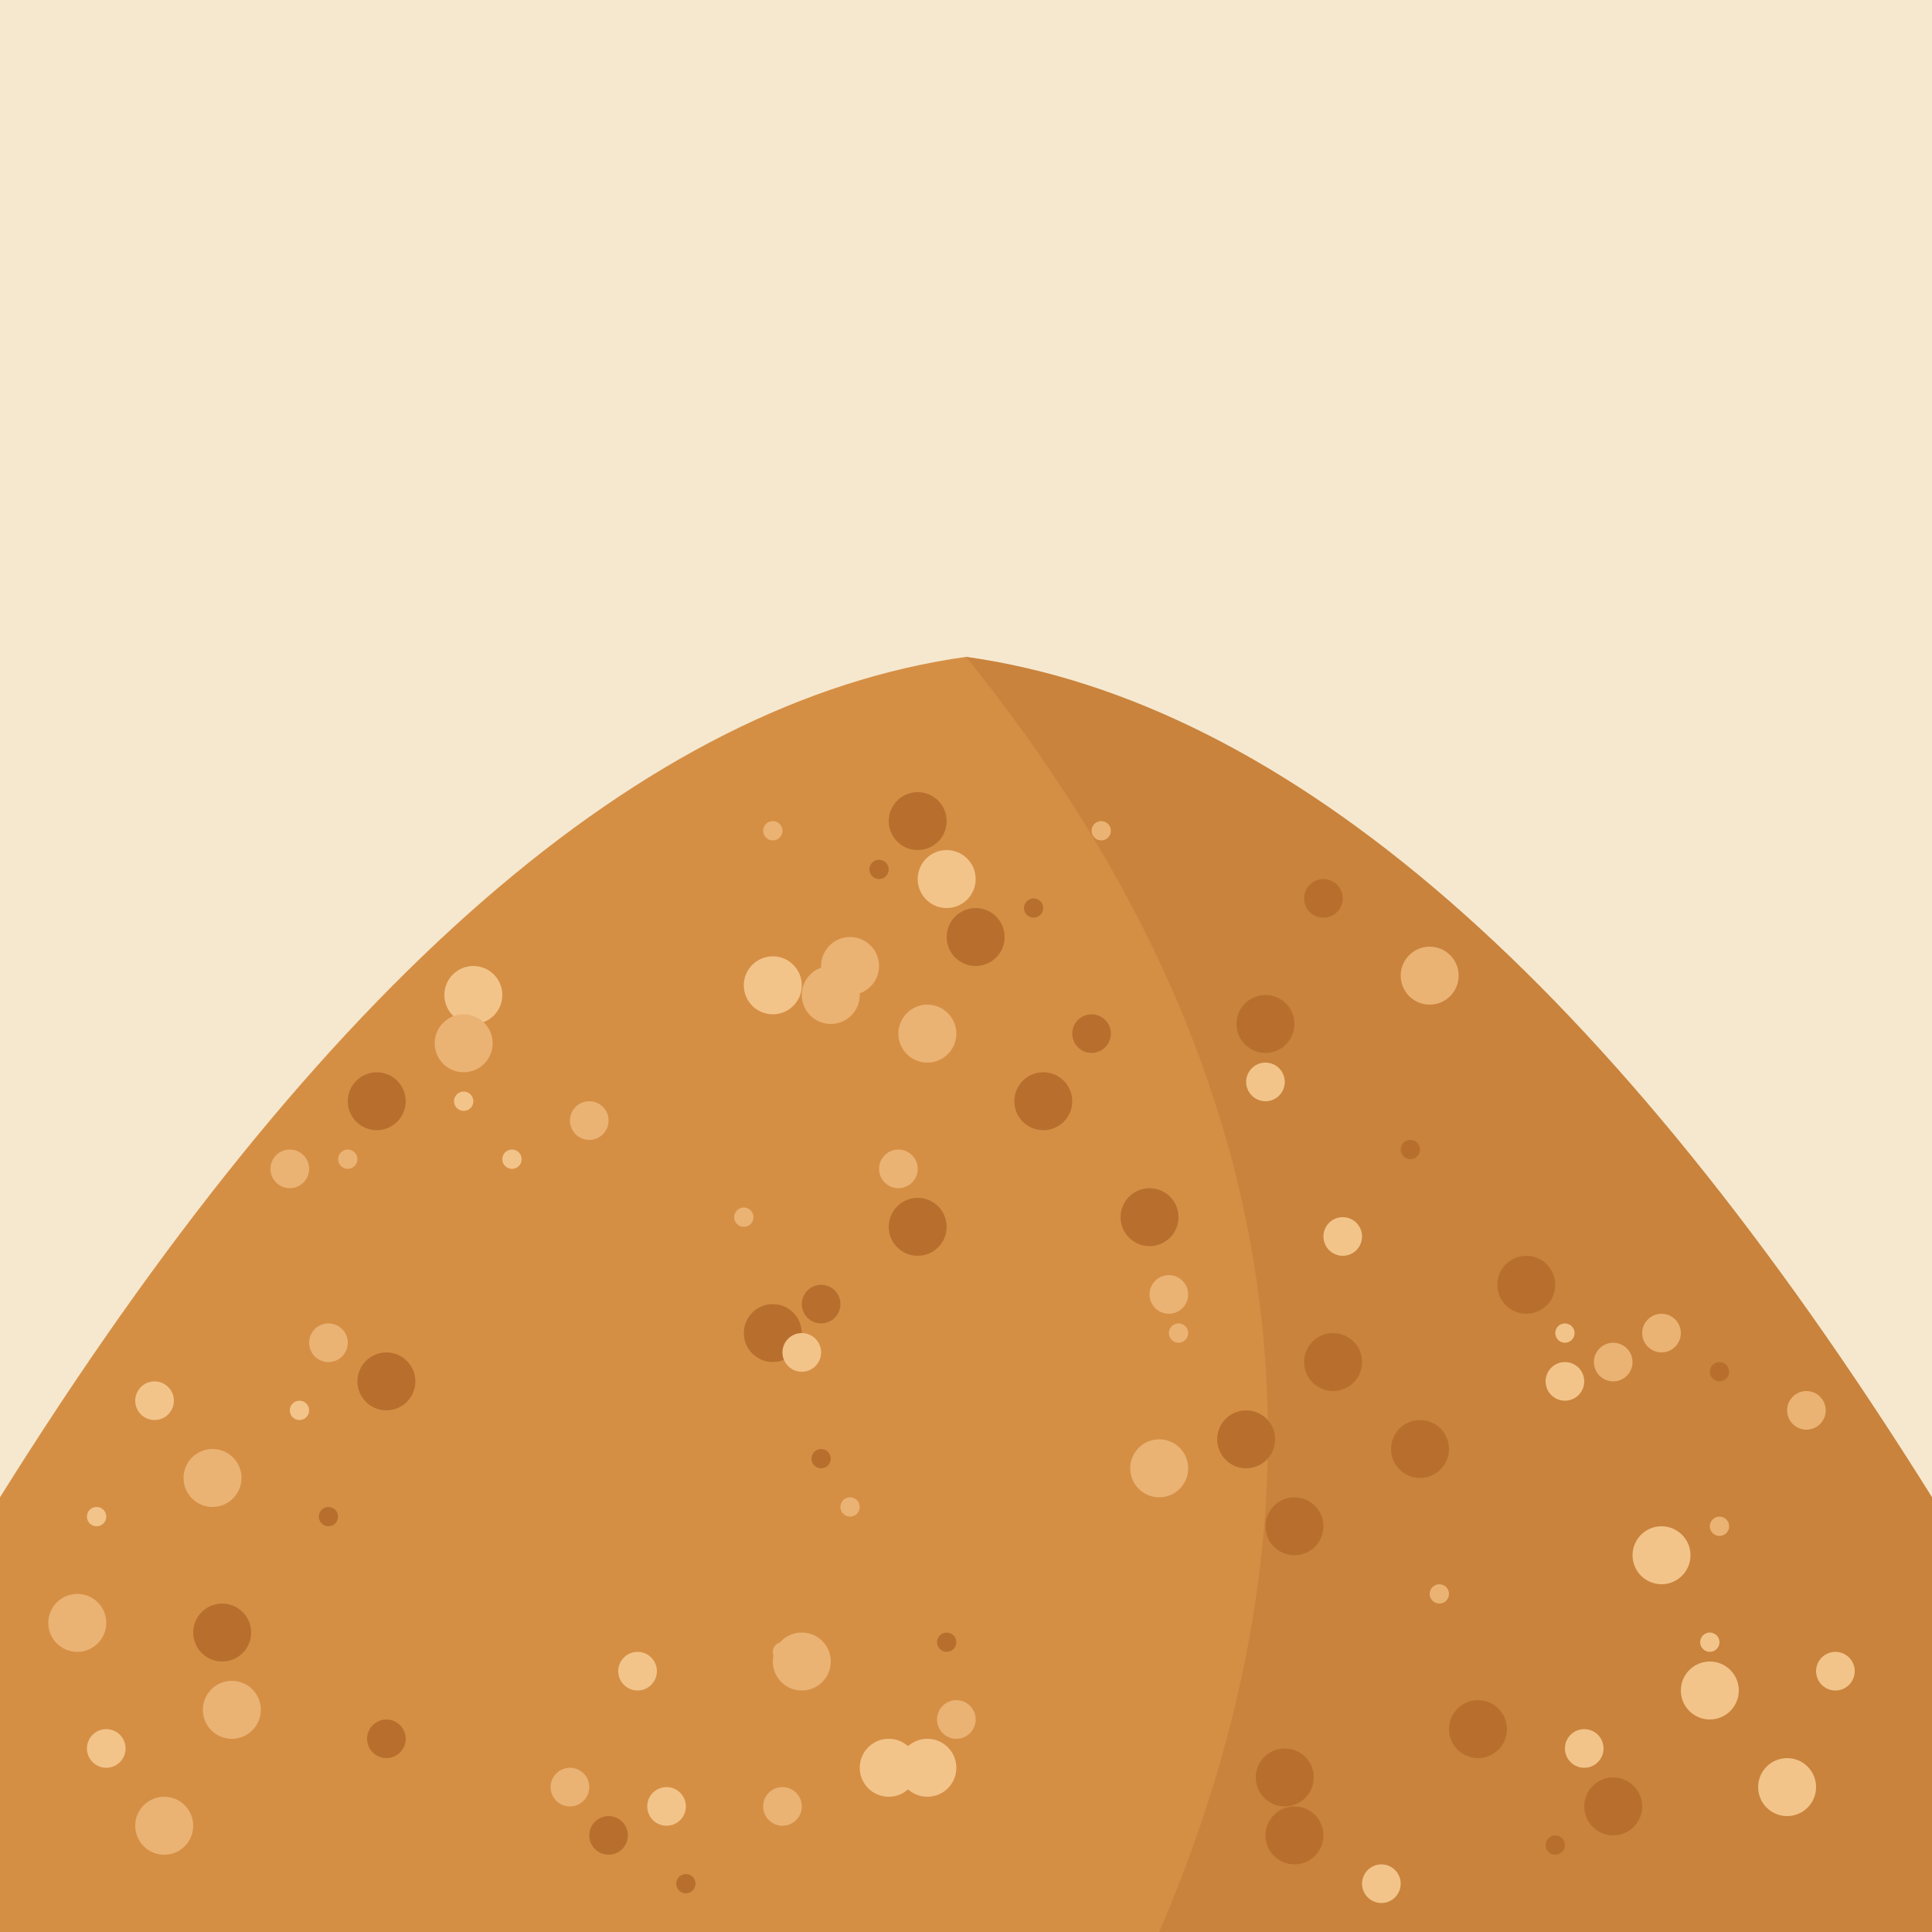
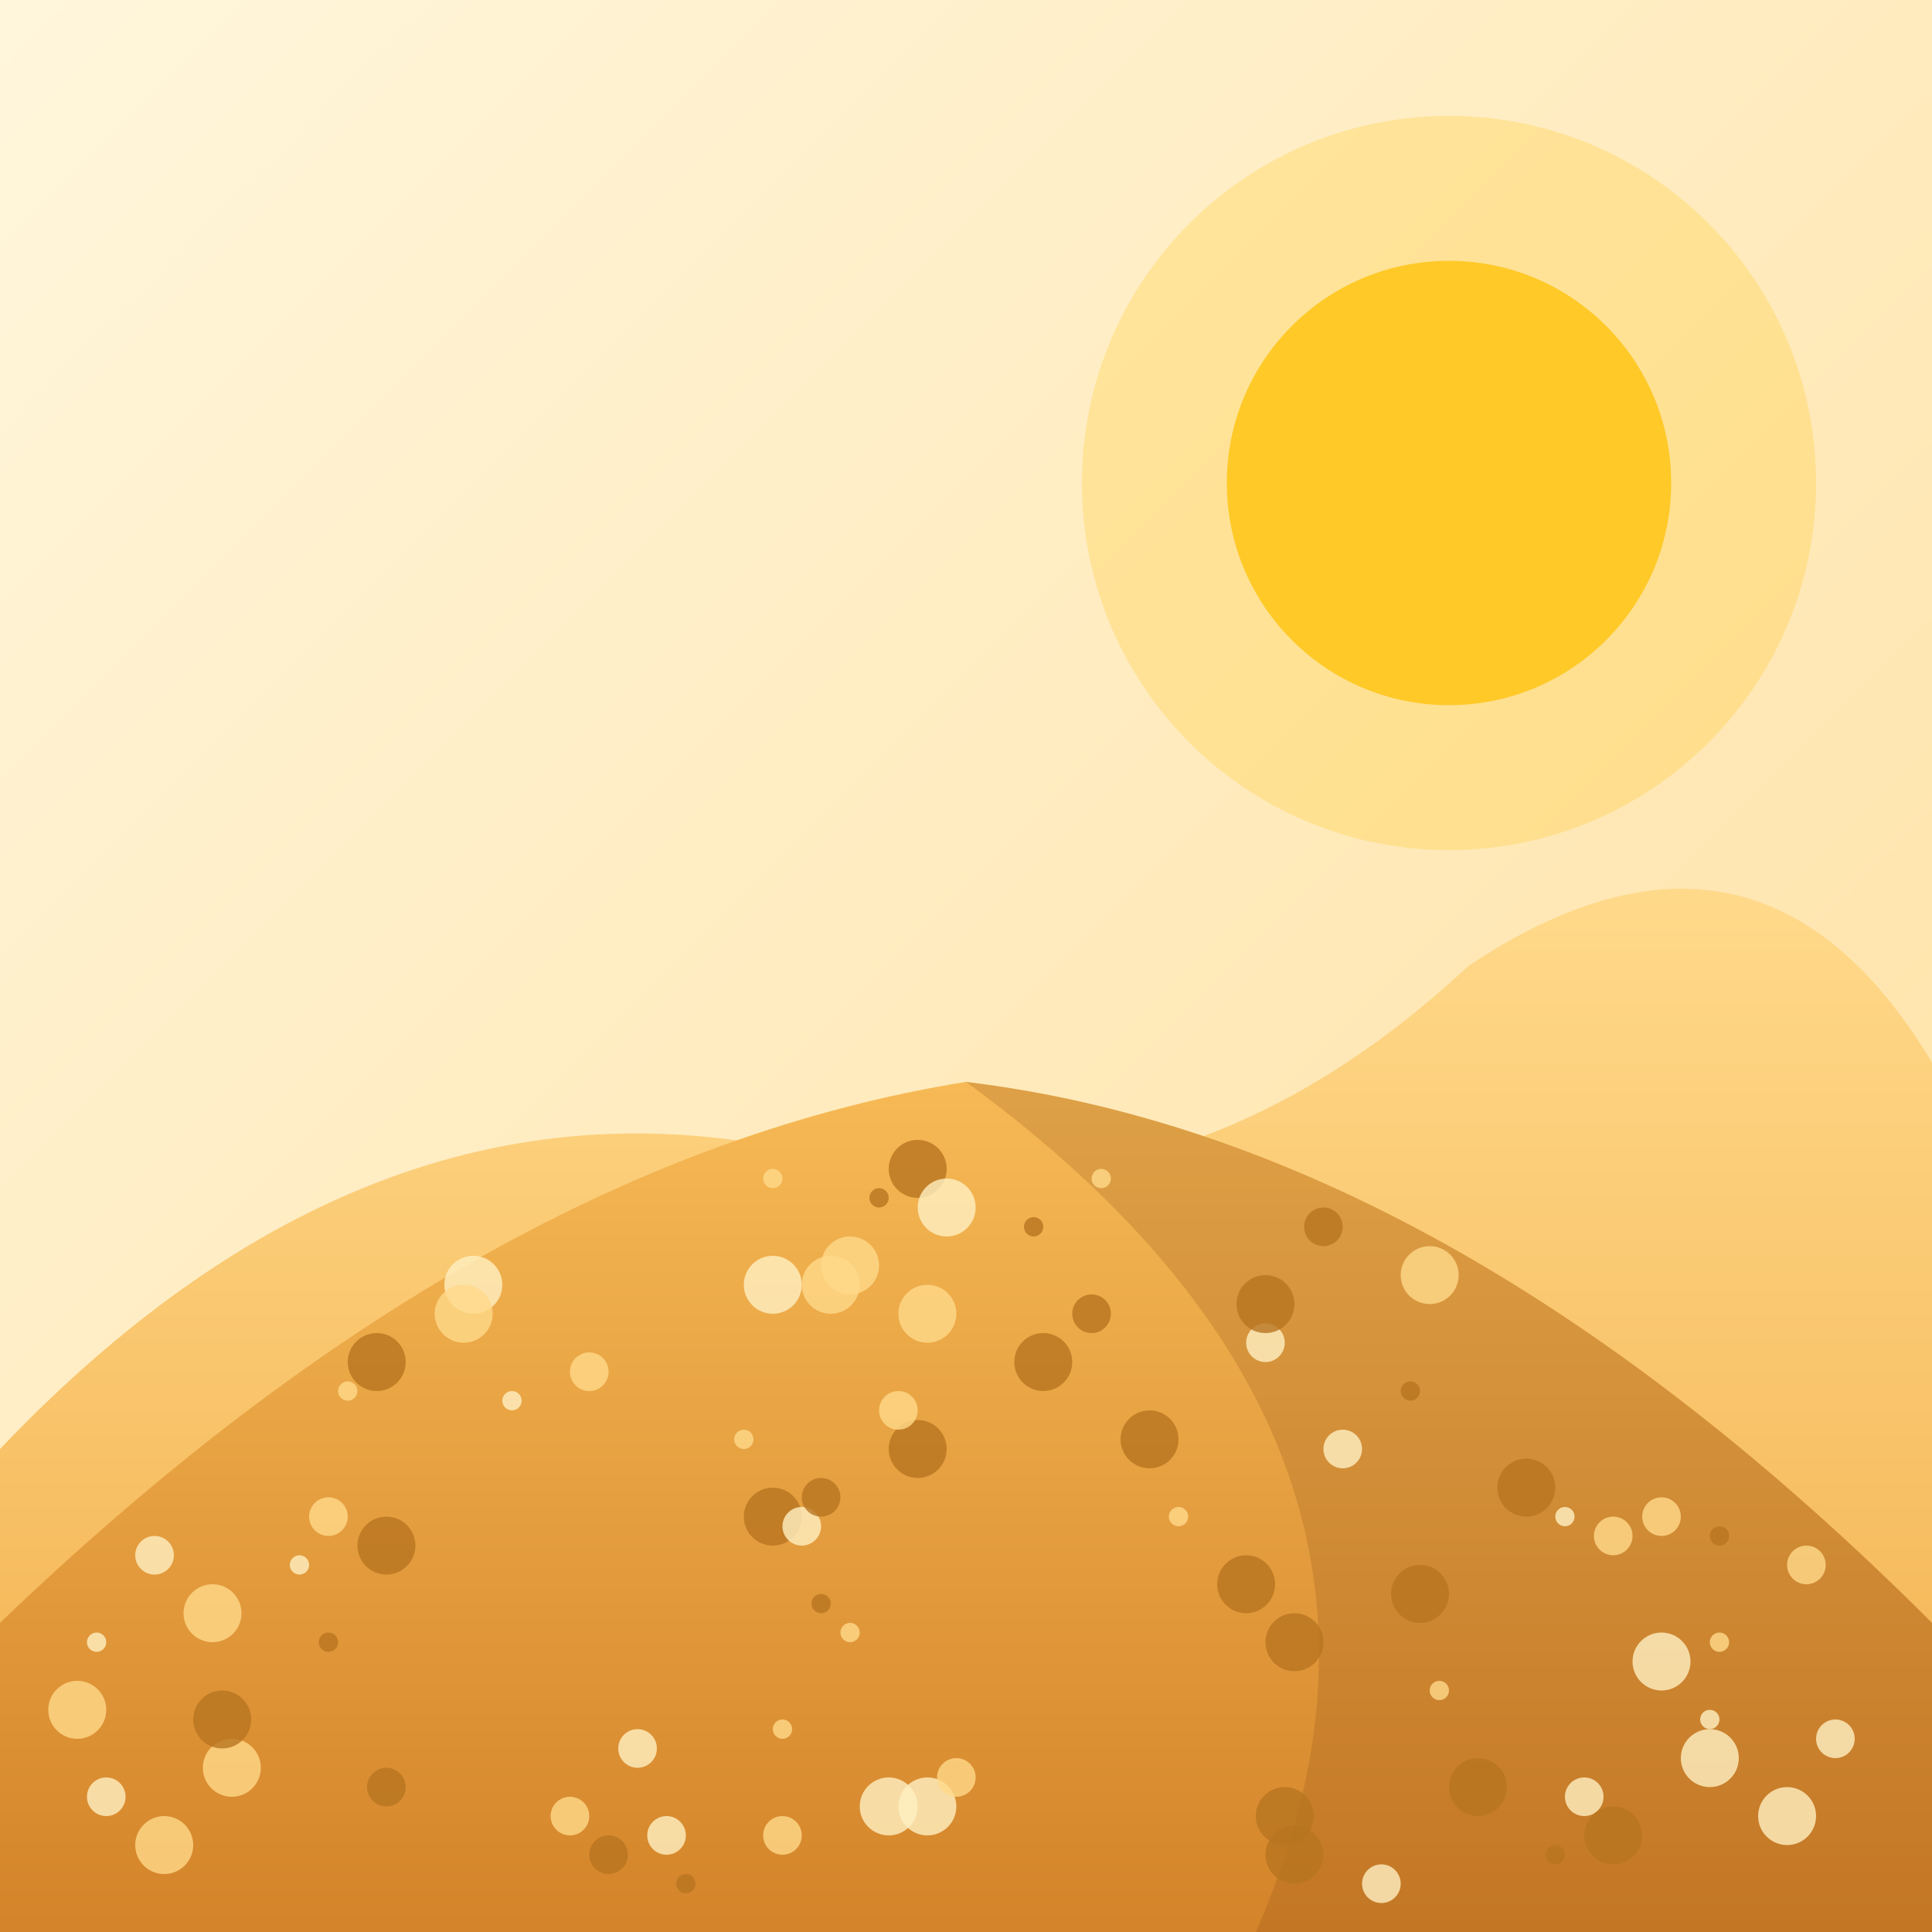
<svg xmlns="http://www.w3.org/2000/svg" viewBox="0 0 200 200">
-   <rect width="200" height="200" fill="#f6e8cf" />
-   <path d="M0 200 L0 155 Q50 75 100 68 Q150 75 200 155 L200 200Z" fill="#d58f45" />
-   <path d="M100 68 Q150 75 200 155 L200 200 L120 200 Q150 130 100 68Z" fill="#c07a34" opacity=".55" />
-   <circle cx="95" cy="85" r="3" fill="#b86f2e" />
-   <circle cx="161" cy="191" r="1" fill="#b86f2e" />
-   <circle cx="80" cy="86" r="1" fill="#eab374" />
-   <circle cx="133" cy="184" r="3" fill="#b86f2e" />
-   <circle cx="187" cy="146" r="2" fill="#eab374" />
-   <circle cx="164" cy="181" r="2" fill="#f2c48a" />
-   <circle cx="80" cy="138" r="3" fill="#b86f2e" />
-   <circle cx="53" cy="120" r="1" fill="#f2c48a" />
-   <circle cx="96" cy="107" r="3" fill="#eab374" />
-   <circle cx="49" cy="103" r="3" fill="#f2c48a" />
-   <circle cx="83" cy="140" r="2" fill="#f2c48a" />
-   <circle cx="22" cy="153" r="3" fill="#eab374" />
-   <circle cx="134" cy="158" r="3" fill="#b86f2e" />
-   <circle cx="81" cy="187" r="2" fill="#eab374" />
-   <circle cx="31" cy="146" r="1" fill="#f2c48a" />
-   <circle cx="77" cy="126" r="1" fill="#eab374" />
-   <circle cx="69" cy="187" r="2" fill="#f2c48a" />
-   <circle cx="147" cy="150" r="3" fill="#b86f2e" />
-   <circle cx="122" cy="138" r="1" fill="#eab374" />
-   <circle cx="39" cy="114" r="3" fill="#b86f2e" />
-   <circle cx="59" cy="185" r="2" fill="#eab374" />
-   <circle cx="143" cy="195" r="2" fill="#f2c48a" />
-   <circle cx="16" cy="145" r="2" fill="#f2c48a" />
-   <circle cx="85" cy="151" r="1" fill="#b86f2e" />
-   <circle cx="88" cy="156" r="1" fill="#eab374" />
-   <circle cx="177" cy="170" r="1" fill="#f2c48a" />
-   <circle cx="24" cy="177" r="3" fill="#eab374" />
-   <circle cx="153" cy="179" r="3" fill="#b86f2e" />
-   <circle cx="34" cy="139" r="2" fill="#eab374" />
-   <circle cx="80" cy="102" r="3" fill="#f2c48a" />
-   <circle cx="172" cy="138" r="2" fill="#eab374" />
-   <circle cx="162" cy="138" r="1" fill="#f2c48a" />
-   <circle cx="96" cy="183" r="3" fill="#f2c48a" />
-   <circle cx="148" cy="101" r="3" fill="#eab374" />
-   <circle cx="119" cy="126" r="3" fill="#b86f2e" />
-   <circle cx="167" cy="187" r="3" fill="#b86f2e" />
-   <circle cx="23" cy="169" r="3" fill="#b86f2e" />
-   <circle cx="98" cy="91" r="3" fill="#f2c48a" />
-   <circle cx="185" cy="185" r="3" fill="#f2c48a" />
-   <circle cx="40" cy="143" r="3" fill="#b86f2e" />
-   <circle cx="91" cy="90" r="1" fill="#b86f2e" />
-   <circle cx="17" cy="189" r="3" fill="#eab374" />
-   <circle cx="88" cy="100" r="3" fill="#eab374" />
-   <circle cx="36" cy="120" r="1" fill="#eab374" />
-   <circle cx="81" cy="171" r="1" fill="#eab374" />
-   <circle cx="48" cy="108" r="3" fill="#eab374" />
-   <circle cx="92" cy="183" r="3" fill="#f2c48a" />
-   <circle cx="71" cy="195" r="1" fill="#b86f2e" />
-   <circle cx="131" cy="112" r="2" fill="#f2c48a" />
-   <circle cx="129" cy="149" r="3" fill="#b86f2e" />
-   <circle cx="146" cy="119" r="1" fill="#b86f2e" />
-   <circle cx="86" cy="103" r="3" fill="#eab374" />
-   <circle cx="10" cy="157" r="1" fill="#f2c48a" />
-   <circle cx="190" cy="173" r="2" fill="#f2c48a" />
-   <circle cx="139" cy="128" r="2" fill="#f2c48a" />
-   <circle cx="134" cy="190" r="3" fill="#b86f2e" />
-   <circle cx="99" cy="178" r="2" fill="#eab374" />
-   <circle cx="131" cy="106" r="3" fill="#b86f2e" />
-   <circle cx="107" cy="94" r="1" fill="#b86f2e" />
-   <circle cx="178" cy="158" r="1" fill="#eab374" />
-   <circle cx="40" cy="180" r="2" fill="#b86f2e" />
-   <circle cx="178" cy="142" r="1" fill="#b86f2e" />
-   <circle cx="85" cy="135" r="2" fill="#b86f2e" />
-   <circle cx="108" cy="114" r="3" fill="#b86f2e" />
-   <circle cx="66" cy="173" r="2" fill="#f2c48a" />
-   <circle cx="158" cy="133" r="3" fill="#b86f2e" />
-   <circle cx="61" cy="116" r="2" fill="#eab374" />
-   <circle cx="149" cy="165" r="1" fill="#eab374" />
-   <circle cx="11" cy="181" r="2" fill="#f2c48a" />
-   <circle cx="63" cy="190" r="2" fill="#b86f2e" />
-   <circle cx="137" cy="93" r="2" fill="#b86f2e" />
-   <circle cx="8" cy="168" r="3" fill="#eab374" />
-   <circle cx="95" cy="127" r="3" fill="#b86f2e" />
-   <circle cx="113" cy="107" r="2" fill="#b86f2e" />
-   <circle cx="114" cy="86" r="1" fill="#eab374" />
-   <circle cx="177" cy="175" r="3" fill="#f2c48a" />
-   <circle cx="34" cy="157" r="1" fill="#b86f2e" />
-   <circle cx="93" cy="121" r="2" fill="#eab374" />
-   <circle cx="172" cy="161" r="3" fill="#f2c48a" />
-   <circle cx="167" cy="141" r="2" fill="#eab374" />
-   <circle cx="30" cy="121" r="2" fill="#eab374" />
-   <circle cx="98" cy="170" r="1" fill="#b86f2e" />
-   <circle cx="138" cy="141" r="3" fill="#b86f2e" />
-   <circle cx="83" cy="172" r="3" fill="#eab374" />
-   <circle cx="121" cy="134" r="2" fill="#eab374" />
-   <circle cx="101" cy="97" r="3" fill="#b86f2e" />
-   <circle cx="120" cy="152" r="3" fill="#eab374" />
-   <circle cx="162" cy="143" r="2" fill="#f2c48a" />
-   <circle cx="132" cy="184" r="2" fill="#b86f2e" />
-   <circle cx="48" cy="114" r="1" fill="#f2c48a" />
+   <defs>
+     <linearGradient id="bg" x1="0" y1="0" x2="1" y2="1">
+       <stop offset="0" stop-color="#fff6dc" />
+       <stop offset="1" stop-color="#ffe0a0" />
+     </linearGradient>
+     <linearGradient id="s1" x1="0" y1="0" x2="0" y2="1">
+       <stop offset="0" stop-color="#ffd98a" />
+       <stop offset="1" stop-color="#f2ae4a" />
+     </linearGradient>
+     <linearGradient id="s2" x1="0" y1="0" x2="0" y2="1">
+       <stop offset="0" stop-color="#f6b955" />
+       <stop offset="1" stop-color="#d4842a" />
+     </linearGradient>
+   </defs>
+   <rect width="200" height="200" fill="url(#bg)" />
+   <circle cx="150" cy="50" r="38" fill="#ffc928" opacity=".28" />
+   <circle cx="150" cy="50" r="23" fill="#ffc928" />
+   <path d="M0 200V150Q40 108 86 120Q122 128 152 100Q182 80 200 110V200Z" fill="url(#s1)" />
+   <path d="M0 200V168Q50 120 100 112Q150 118 200 168V200Z" fill="url(#s2)" />
+   <path d="M100 112Q150 118 200 168V200H130Q152 150 100 112Z" fill="#8a4b10" opacity=".22" />
+   <circle cx="95" cy="121" r="3" fill="#b8741f" opacity=".8" />
+   <circle cx="161" cy="192" r="1" fill="#b8741f" opacity=".8" />
+   <circle cx="80" cy="122" r="1" fill="#ffd98a" opacity=".8" />
+   <circle cx="133" cy="188" r="3" fill="#b8741f" opacity=".8" />
+   <circle cx="187" cy="162" r="2" fill="#ffd98a" opacity=".8" />
+   <circle cx="164" cy="186" r="2" fill="#fff0c2" opacity=".8" />
+   <circle cx="80" cy="157" r="3" fill="#b8741f" opacity=".8" />
+   <circle cx="53" cy="145" r="1" fill="#fff0c2" opacity=".8" />
+   <circle cx="96" cy="136" r="3" fill="#ffd98a" opacity=".8" />
+   <circle cx="49" cy="133" r="3" fill="#fff0c2" opacity=".8" />
+   <circle cx="83" cy="158" r="2" fill="#fff0c2" opacity=".8" />
+   <circle cx="22" cy="167" r="3" fill="#ffd98a" opacity=".8" />
+   <circle cx="134" cy="170" r="3" fill="#b8741f" opacity=".8" />
+   <circle cx="81" cy="190" r="2" fill="#ffd98a" opacity=".8" />
+   <circle cx="31" cy="162" r="1" fill="#fff0c2" opacity=".8" />
+   <circle cx="77" cy="149" r="1" fill="#ffd98a" opacity=".8" />
+   <circle cx="69" cy="190" r="2" fill="#fff0c2" opacity=".8" />
+   <circle cx="147" cy="165" r="3" fill="#b8741f" opacity=".8" />
+   <circle cx="122" cy="157" r="1" fill="#ffd98a" opacity=".8" />
+   <circle cx="39" cy="141" r="3" fill="#b8741f" opacity=".8" />
+   <circle cx="59" cy="188" r="2" fill="#ffd98a" opacity=".8" />
+   <circle cx="143" cy="195" r="2" fill="#fff0c2" opacity=".8" />
+   <circle cx="16" cy="161" r="2" fill="#fff0c2" opacity=".8" />
+   <circle cx="85" cy="166" r="1" fill="#b8741f" opacity=".8" />
+   <circle cx="88" cy="169" r="1" fill="#ffd98a" opacity=".8" />
+   <circle cx="177" cy="178" r="1" fill="#fff0c2" opacity=".8" />
+   <circle cx="24" cy="183" r="3" fill="#ffd98a" opacity=".8" />
+   <circle cx="153" cy="185" r="3" fill="#b8741f" opacity=".8" />
+   <circle cx="34" cy="157" r="2" fill="#ffd98a" opacity=".8" />
+   <circle cx="80" cy="133" r="3" fill="#fff0c2" opacity=".8" />
+   <circle cx="172" cy="157" r="2" fill="#ffd98a" opacity=".8" />
+   <circle cx="162" cy="157" r="1" fill="#fff0c2" opacity=".8" />
+   <circle cx="96" cy="187" r="3" fill="#fff0c2" opacity=".8" />
+   <circle cx="148" cy="132" r="3" fill="#ffd98a" opacity=".8" />
+   <circle cx="119" cy="149" r="3" fill="#b8741f" opacity=".8" />
+   <circle cx="167" cy="190" r="3" fill="#b8741f" opacity=".8" />
+   <circle cx="23" cy="178" r="3" fill="#b8741f" opacity=".8" />
+   <circle cx="98" cy="125" r="3" fill="#fff0c2" opacity=".8" />
+   <circle cx="185" cy="188" r="3" fill="#fff0c2" opacity=".8" />
+   <circle cx="40" cy="160" r="3" fill="#b8741f" opacity=".8" />
+   <circle cx="91" cy="124" r="1" fill="#b8741f" opacity=".8" />
+   <circle cx="17" cy="191" r="3" fill="#ffd98a" opacity=".8" />
+   <circle cx="88" cy="131" r="3" fill="#ffd98a" opacity=".8" />
+   <circle cx="36" cy="144" r="1" fill="#ffd98a" opacity=".8" />
+   <circle cx="81" cy="179" r="1" fill="#ffd98a" opacity=".8" />
+   <circle cx="48" cy="136" r="3" fill="#ffd98a" opacity=".8" />
+   <circle cx="92" cy="187" r="3" fill="#fff0c2" opacity=".8" />
+   <circle cx="71" cy="195" r="1" fill="#b8741f" opacity=".8" />
+   <circle cx="131" cy="139" r="2" fill="#fff0c2" opacity=".8" />
+   <circle cx="129" cy="164" r="3" fill="#b8741f" opacity=".8" />
+   <circle cx="146" cy="144" r="1" fill="#b8741f" opacity=".8" />
+   <circle cx="86" cy="133" r="3" fill="#ffd98a" opacity=".8" />
+   <circle cx="10" cy="170" r="1" fill="#fff0c2" opacity=".8" />
+   <circle cx="190" cy="180" r="2" fill="#fff0c2" opacity=".8" />
+   <circle cx="139" cy="150" r="2" fill="#fff0c2" opacity=".8" />
+   <circle cx="134" cy="192" r="3" fill="#b8741f" opacity=".8" />
+   <circle cx="99" cy="184" r="2" fill="#ffd98a" opacity=".8" />
+   <circle cx="131" cy="135" r="3" fill="#b8741f" opacity=".8" />
+   <circle cx="107" cy="127" r="1" fill="#b8741f" opacity=".8" />
+   <circle cx="178" cy="170" r="1" fill="#ffd98a" opacity=".8" />
+   <circle cx="40" cy="185" r="2" fill="#b8741f" opacity=".8" />
+   <circle cx="178" cy="159" r="1" fill="#b8741f" opacity=".8" />
+   <circle cx="85" cy="155" r="2" fill="#b8741f" opacity=".8" />
+   <circle cx="108" cy="141" r="3" fill="#b8741f" opacity=".8" />
+   <circle cx="66" cy="181" r="2" fill="#fff0c2" opacity=".8" />
+   <circle cx="158" cy="154" r="3" fill="#b8741f" opacity=".8" />
+   <circle cx="61" cy="142" r="2" fill="#ffd98a" opacity=".8" />
+   <circle cx="149" cy="175" r="1" fill="#ffd98a" opacity=".8" />
+   <circle cx="11" cy="186" r="2" fill="#fff0c2" opacity=".8" />
+   <circle cx="63" cy="192" r="2" fill="#b8741f" opacity=".8" />
+   <circle cx="137" cy="127" r="2" fill="#b8741f" opacity=".8" />
+   <circle cx="8" cy="177" r="3" fill="#ffd98a" opacity=".8" />
+   <circle cx="95" cy="150" r="3" fill="#b8741f" opacity=".8" />
+   <circle cx="113" cy="136" r="2" fill="#b8741f" opacity=".8" />
+   <circle cx="114" cy="122" r="1" fill="#ffd98a" opacity=".8" />
+   <circle cx="177" cy="182" r="3" fill="#fff0c2" opacity=".8" />
+   <circle cx="34" cy="170" r="1" fill="#b8741f" opacity=".8" />
+   <circle cx="93" cy="146" r="2" fill="#ffd98a" opacity=".8" />
+   <circle cx="172" cy="172" r="3" fill="#fff0c2" opacity=".8" />
+   <circle cx="167" cy="159" r="2" fill="#ffd98a" opacity=".8" />
</svg>
